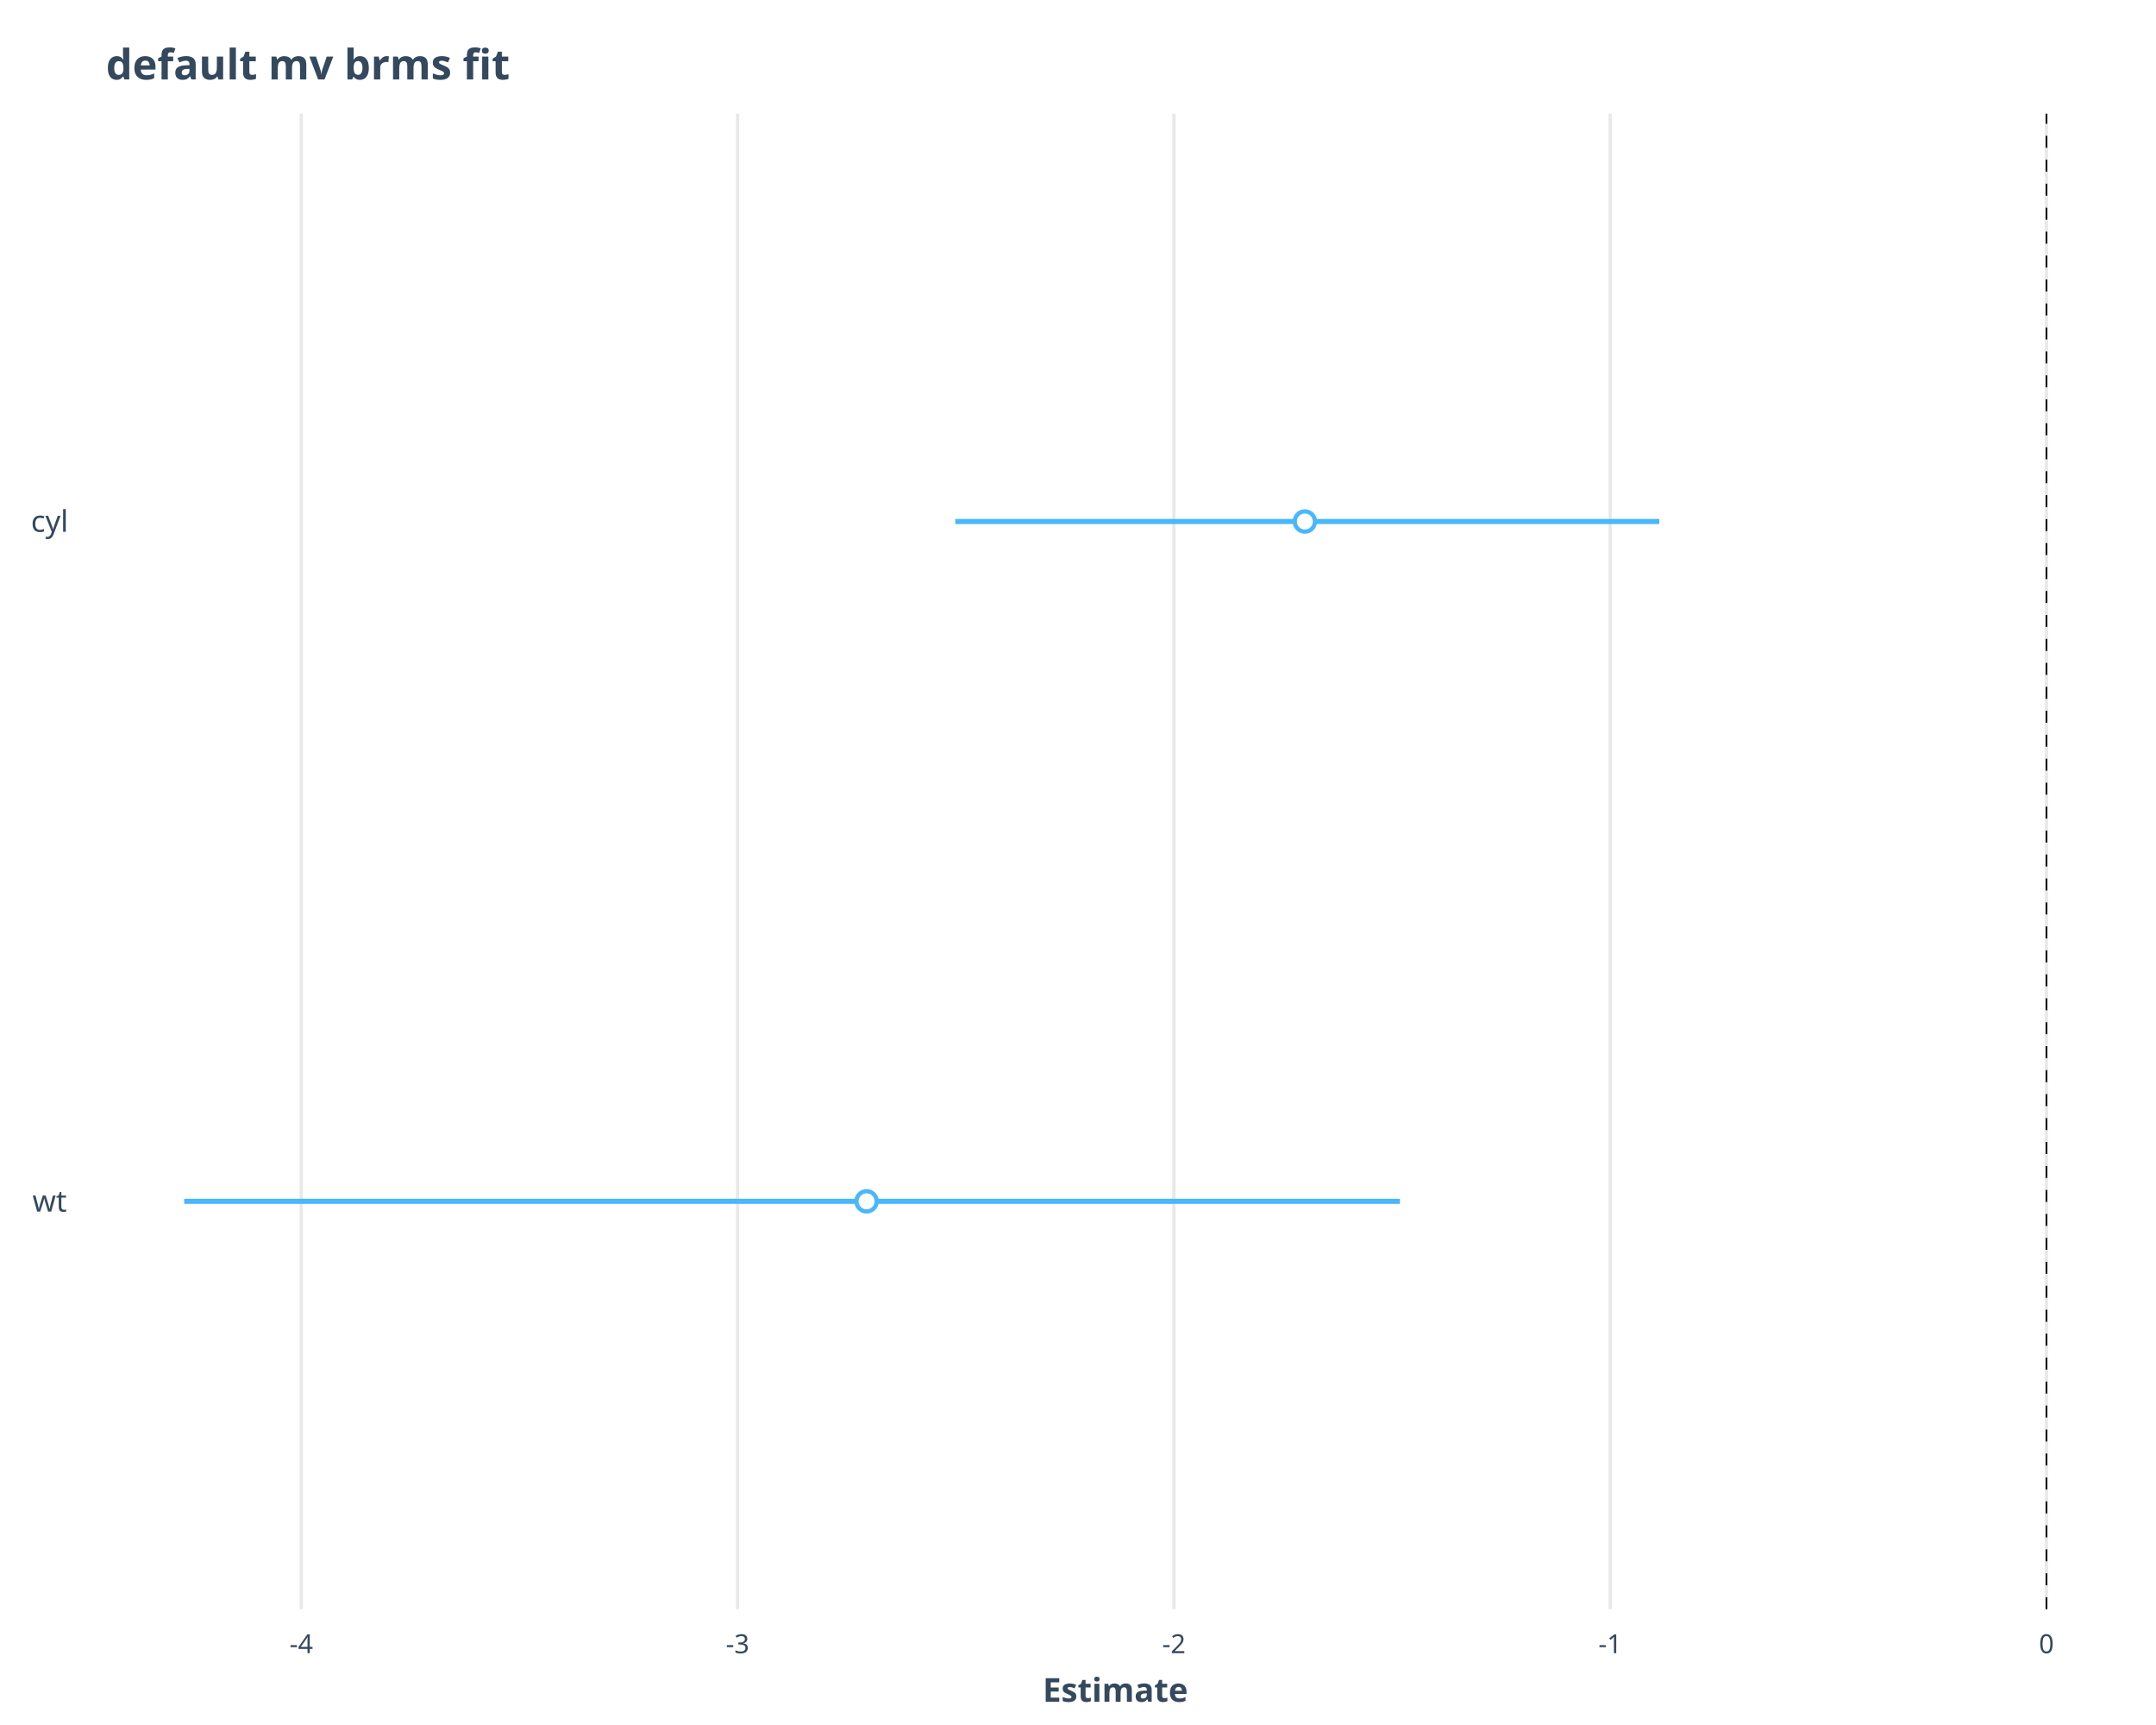
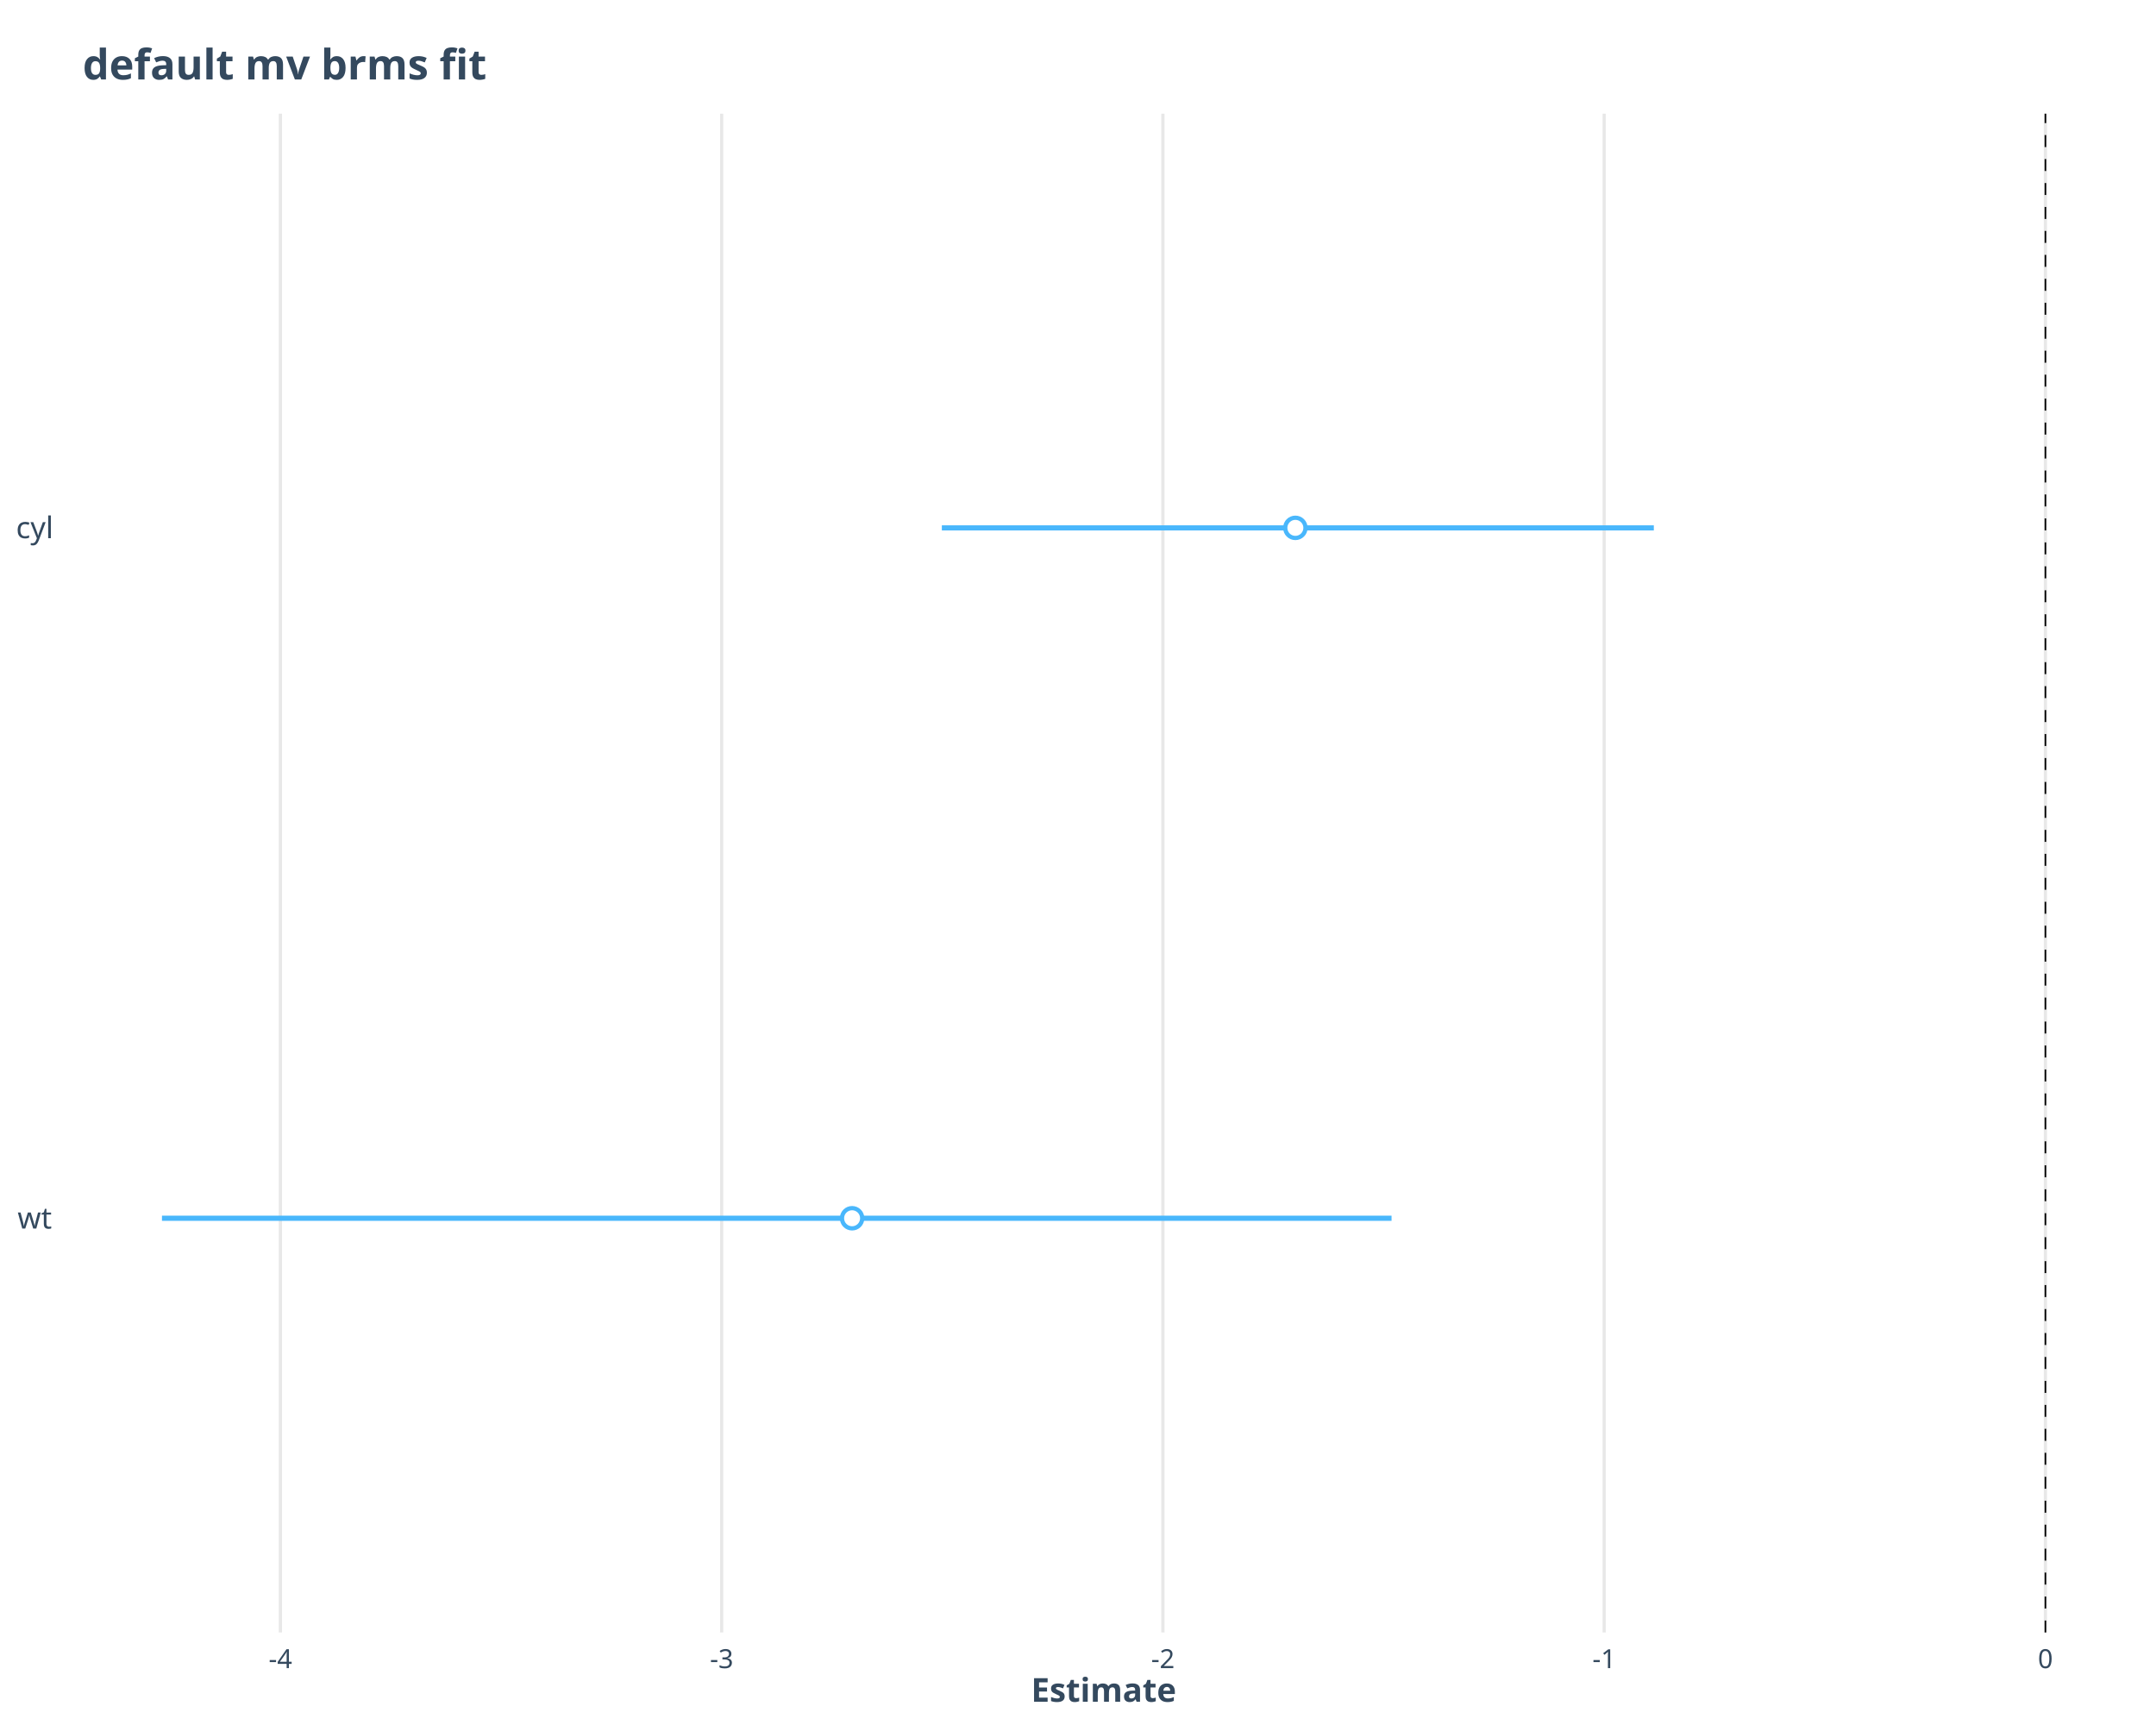
<svg xmlns="http://www.w3.org/2000/svg" class="svglite" data-engine-version="2.0" width="720.00pt" height="576.00pt" viewBox="0 0 720.00 576.00">
  <defs>
    <style type="text/css">
    .svglite line, .svglite polyline, .svglite polygon, .svglite path, .svglite rect, .svglite circle {
      fill: none;
      stroke: #000000;
      stroke-linecap: round;
      stroke-linejoin: round;
      stroke-miterlimit: 10.00;
    }
  </style>
  </defs>
  <rect width="100%" height="100%" style="stroke: none; fill: #FFFFFF;" />
  <defs>
    <clipPath id="cpMC4wMHw3MjAuMDB8MC4wMHw1NzYuMDA=">
      <rect x="0.00" y="0.00" width="720.00" height="576.00" />
    </clipPath>
  </defs>
  <g clip-path="url(#cpMC4wMHw3MjAuMDB8MC4wMHw1NzYuMDA=)">
    <rect x="0.00" y="0.00" width="720.00" height="576.00" style="stroke-width: 1.07; stroke: #FFFFFF; fill: #FFFFFF;" />
  </g>
  <defs>
-     <clipPath id="cpMzAuNDF8NzE0LjUyfDM3Ljk1fDUzNy4zNA==">
-       <rect x="30.41" y="37.95" width="684.11" height="499.40" />
+     <clipPath id="cpMjIuNjR8NzE0LjUyfDM3Ljk1fDU0NS4xMQ==">
+       <rect x="22.64" y="37.95" width="691.88" height="507.17" />
    </clipPath>
  </defs>
-   <g clip-path="url(#cpMzAuNDF8NzE0LjUyfDM3Ljk1fDUzNy4zNA==)">
-     <rect x="30.41" y="37.95" width="684.11" height="499.40" style="stroke-width: 0.00; stroke: #FFFFFF; fill: #FFFFFF;" />
-     <polyline points="100.61,537.34 100.61,37.95 " style="stroke-width: 1.07; stroke: #E8E8E8; stroke-linecap: butt;" />
-     <polyline points="246.31,537.34 246.31,37.95 " style="stroke-width: 1.07; stroke: #E8E8E8; stroke-linecap: butt;" />
-     <polyline points="392.02,537.34 392.02,37.95 " style="stroke-width: 1.07; stroke: #E8E8E8; stroke-linecap: butt;" />
-     <polyline points="537.72,537.34 537.72,37.95 " style="stroke-width: 1.07; stroke: #E8E8E8; stroke-linecap: butt;" />
-     <polyline points="683.42,537.34 683.42,37.95 " style="stroke-width: 1.07; stroke: #E8E8E8; stroke-linecap: butt;" />
-     <line x1="319.02" y1="174.14" x2="554.12" y2="174.14" style="stroke-width: 1.71; stroke: #49B7FC; stroke-linecap: butt;" />
-     <line x1="61.51" y1="401.14" x2="467.51" y2="401.14" style="stroke-width: 1.71; stroke: #49B7FC; stroke-linecap: butt;" />
-     <circle cx="435.76" cy="174.14" r="3.38" style="stroke-width: 1.42; stroke: #49B7FC; fill: #FFFFFF;" />
-     <circle cx="289.39" cy="401.14" r="3.38" style="stroke-width: 1.42; stroke: #49B7FC; fill: #FFFFFF;" />
-     <line x1="683.42" y1="537.34" x2="683.42" y2="37.95" style="stroke-width: 0.53; stroke-dasharray: 4.00,4.00; stroke-linecap: butt;" />
+   <g clip-path="url(#cpMjIuNjR8NzE0LjUyfDM3Ljk1fDU0NS4xMQ==)">
+     <rect x="22.64" y="37.95" width="691.88" height="507.17" style="stroke-width: 0.00; stroke: #FFFFFF; fill: #FFFFFF;" />
+     <polyline points="93.64,545.11 93.64,37.95 " style="stroke-width: 1.07; stroke: #E8E8E8; stroke-linecap: butt;" />
+     <polyline points="241.00,545.11 241.00,37.95 " style="stroke-width: 1.07; stroke: #E8E8E8; stroke-linecap: butt;" />
+     <polyline points="388.35,545.11 388.35,37.95 " style="stroke-width: 1.07; stroke: #E8E8E8; stroke-linecap: butt;" />
+     <polyline points="535.71,545.11 535.71,37.95 " style="stroke-width: 1.07; stroke: #E8E8E8; stroke-linecap: butt;" />
+     <polyline points="683.07,545.11 683.07,37.95 " style="stroke-width: 1.07; stroke: #E8E8E8; stroke-linecap: butt;" />
+     <line x1="314.53" y1="176.26" x2="552.30" y2="176.26" style="stroke-width: 1.71; stroke: #49B7FC; stroke-linecap: butt;" />
+     <line x1="54.09" y1="406.79" x2="464.71" y2="406.79" style="stroke-width: 1.71; stroke: #49B7FC; stroke-linecap: butt;" />
+     <circle cx="432.59" cy="176.26" r="3.38" style="stroke-width: 1.42; stroke: #49B7FC; fill: #FFFFFF;" />
+     <circle cx="284.56" cy="406.79" r="3.38" style="stroke-width: 1.42; stroke: #49B7FC; fill: #FFFFFF;" />
+     <line x1="683.07" y1="545.11" x2="683.07" y2="37.95" style="stroke-width: 0.53; stroke-dasharray: 4.00,4.00; stroke-linecap: butt;" />
  </g>
  <g clip-path="url(#cpMC4wMHw3MjAuMDB8MC4wMHw1NzYuMDA=)">
-     <text x="16.57" y="404.58" text-anchor="middle" style="font-size: 10.00px; fill: #34495E; font-family: sans;" textLength="10.00px" lengthAdjust="spacingAndGlyphs">wt</text>
-     <text x="16.57" y="177.59" text-anchor="middle" style="font-size: 10.00px; fill: #34495E; font-family: sans;" textLength="12.23px" lengthAdjust="spacingAndGlyphs">cyl</text>
-     <text x="100.61" y="552.03" text-anchor="middle" style="font-size: 8.80px; fill: #34495E; font-family: sans;" textLength="7.82px" lengthAdjust="spacingAndGlyphs">-4</text>
-     <text x="246.31" y="552.03" text-anchor="middle" style="font-size: 8.80px; fill: #34495E; font-family: sans;" textLength="7.82px" lengthAdjust="spacingAndGlyphs">-3</text>
-     <text x="392.02" y="552.03" text-anchor="middle" style="font-size: 8.80px; fill: #34495E; font-family: sans;" textLength="7.82px" lengthAdjust="spacingAndGlyphs">-2</text>
-     <text x="537.72" y="552.03" text-anchor="middle" style="font-size: 8.80px; fill: #34495E; font-family: sans;" textLength="7.82px" lengthAdjust="spacingAndGlyphs">-1</text>
-     <text x="683.42" y="552.03" text-anchor="middle" style="font-size: 8.80px; fill: #34495E; font-family: sans;" textLength="4.89px" lengthAdjust="spacingAndGlyphs">0</text>
-     <text x="372.47" y="568.24" text-anchor="middle" style="font-size: 11.00px; font-weight: bold; fill: #34495E; font-family: sans;" textLength="42.80px" lengthAdjust="spacingAndGlyphs">Estimate</text>
-     <text x="35.39" y="26.53" style="font-size: 14.00px; font-weight: bold; fill: #34495E; font-family: sans;" textLength="114.38px" lengthAdjust="spacingAndGlyphs">default mv brms fit</text>
+     <text x="11.59" y="410.24" text-anchor="middle" style="font-size: 10.00px; fill: #34495E; font-family: sans;" textLength="10.00px" lengthAdjust="spacingAndGlyphs">wt</text>
+     <text x="11.59" y="179.71" text-anchor="middle" style="font-size: 10.00px; fill: #34495E; font-family: sans;" textLength="12.23px" lengthAdjust="spacingAndGlyphs">cyl</text>
+     <text x="93.64" y="557.01" text-anchor="middle" style="font-size: 8.80px; fill: #34495E; font-family: sans;" textLength="7.82px" lengthAdjust="spacingAndGlyphs">-4</text>
+     <text x="241.00" y="557.01" text-anchor="middle" style="font-size: 8.80px; fill: #34495E; font-family: sans;" textLength="7.82px" lengthAdjust="spacingAndGlyphs">-3</text>
+     <text x="388.35" y="557.01" text-anchor="middle" style="font-size: 8.80px; fill: #34495E; font-family: sans;" textLength="7.82px" lengthAdjust="spacingAndGlyphs">-2</text>
+     <text x="535.71" y="557.01" text-anchor="middle" style="font-size: 8.80px; fill: #34495E; font-family: sans;" textLength="7.82px" lengthAdjust="spacingAndGlyphs">-1</text>
+     <text x="683.07" y="557.01" text-anchor="middle" style="font-size: 8.80px; fill: #34495E; font-family: sans;" textLength="4.89px" lengthAdjust="spacingAndGlyphs">0</text>
+     <text x="368.58" y="568.24" text-anchor="middle" style="font-size: 11.00px; font-weight: bold; fill: #34495E; font-family: sans;" textLength="42.80px" lengthAdjust="spacingAndGlyphs">Estimate</text>
+     <text x="27.62" y="26.53" style="font-size: 14.00px; font-weight: bold; fill: #34495E; font-family: sans;" textLength="114.38px" lengthAdjust="spacingAndGlyphs">default mv brms fit</text>
  </g>
</svg>
